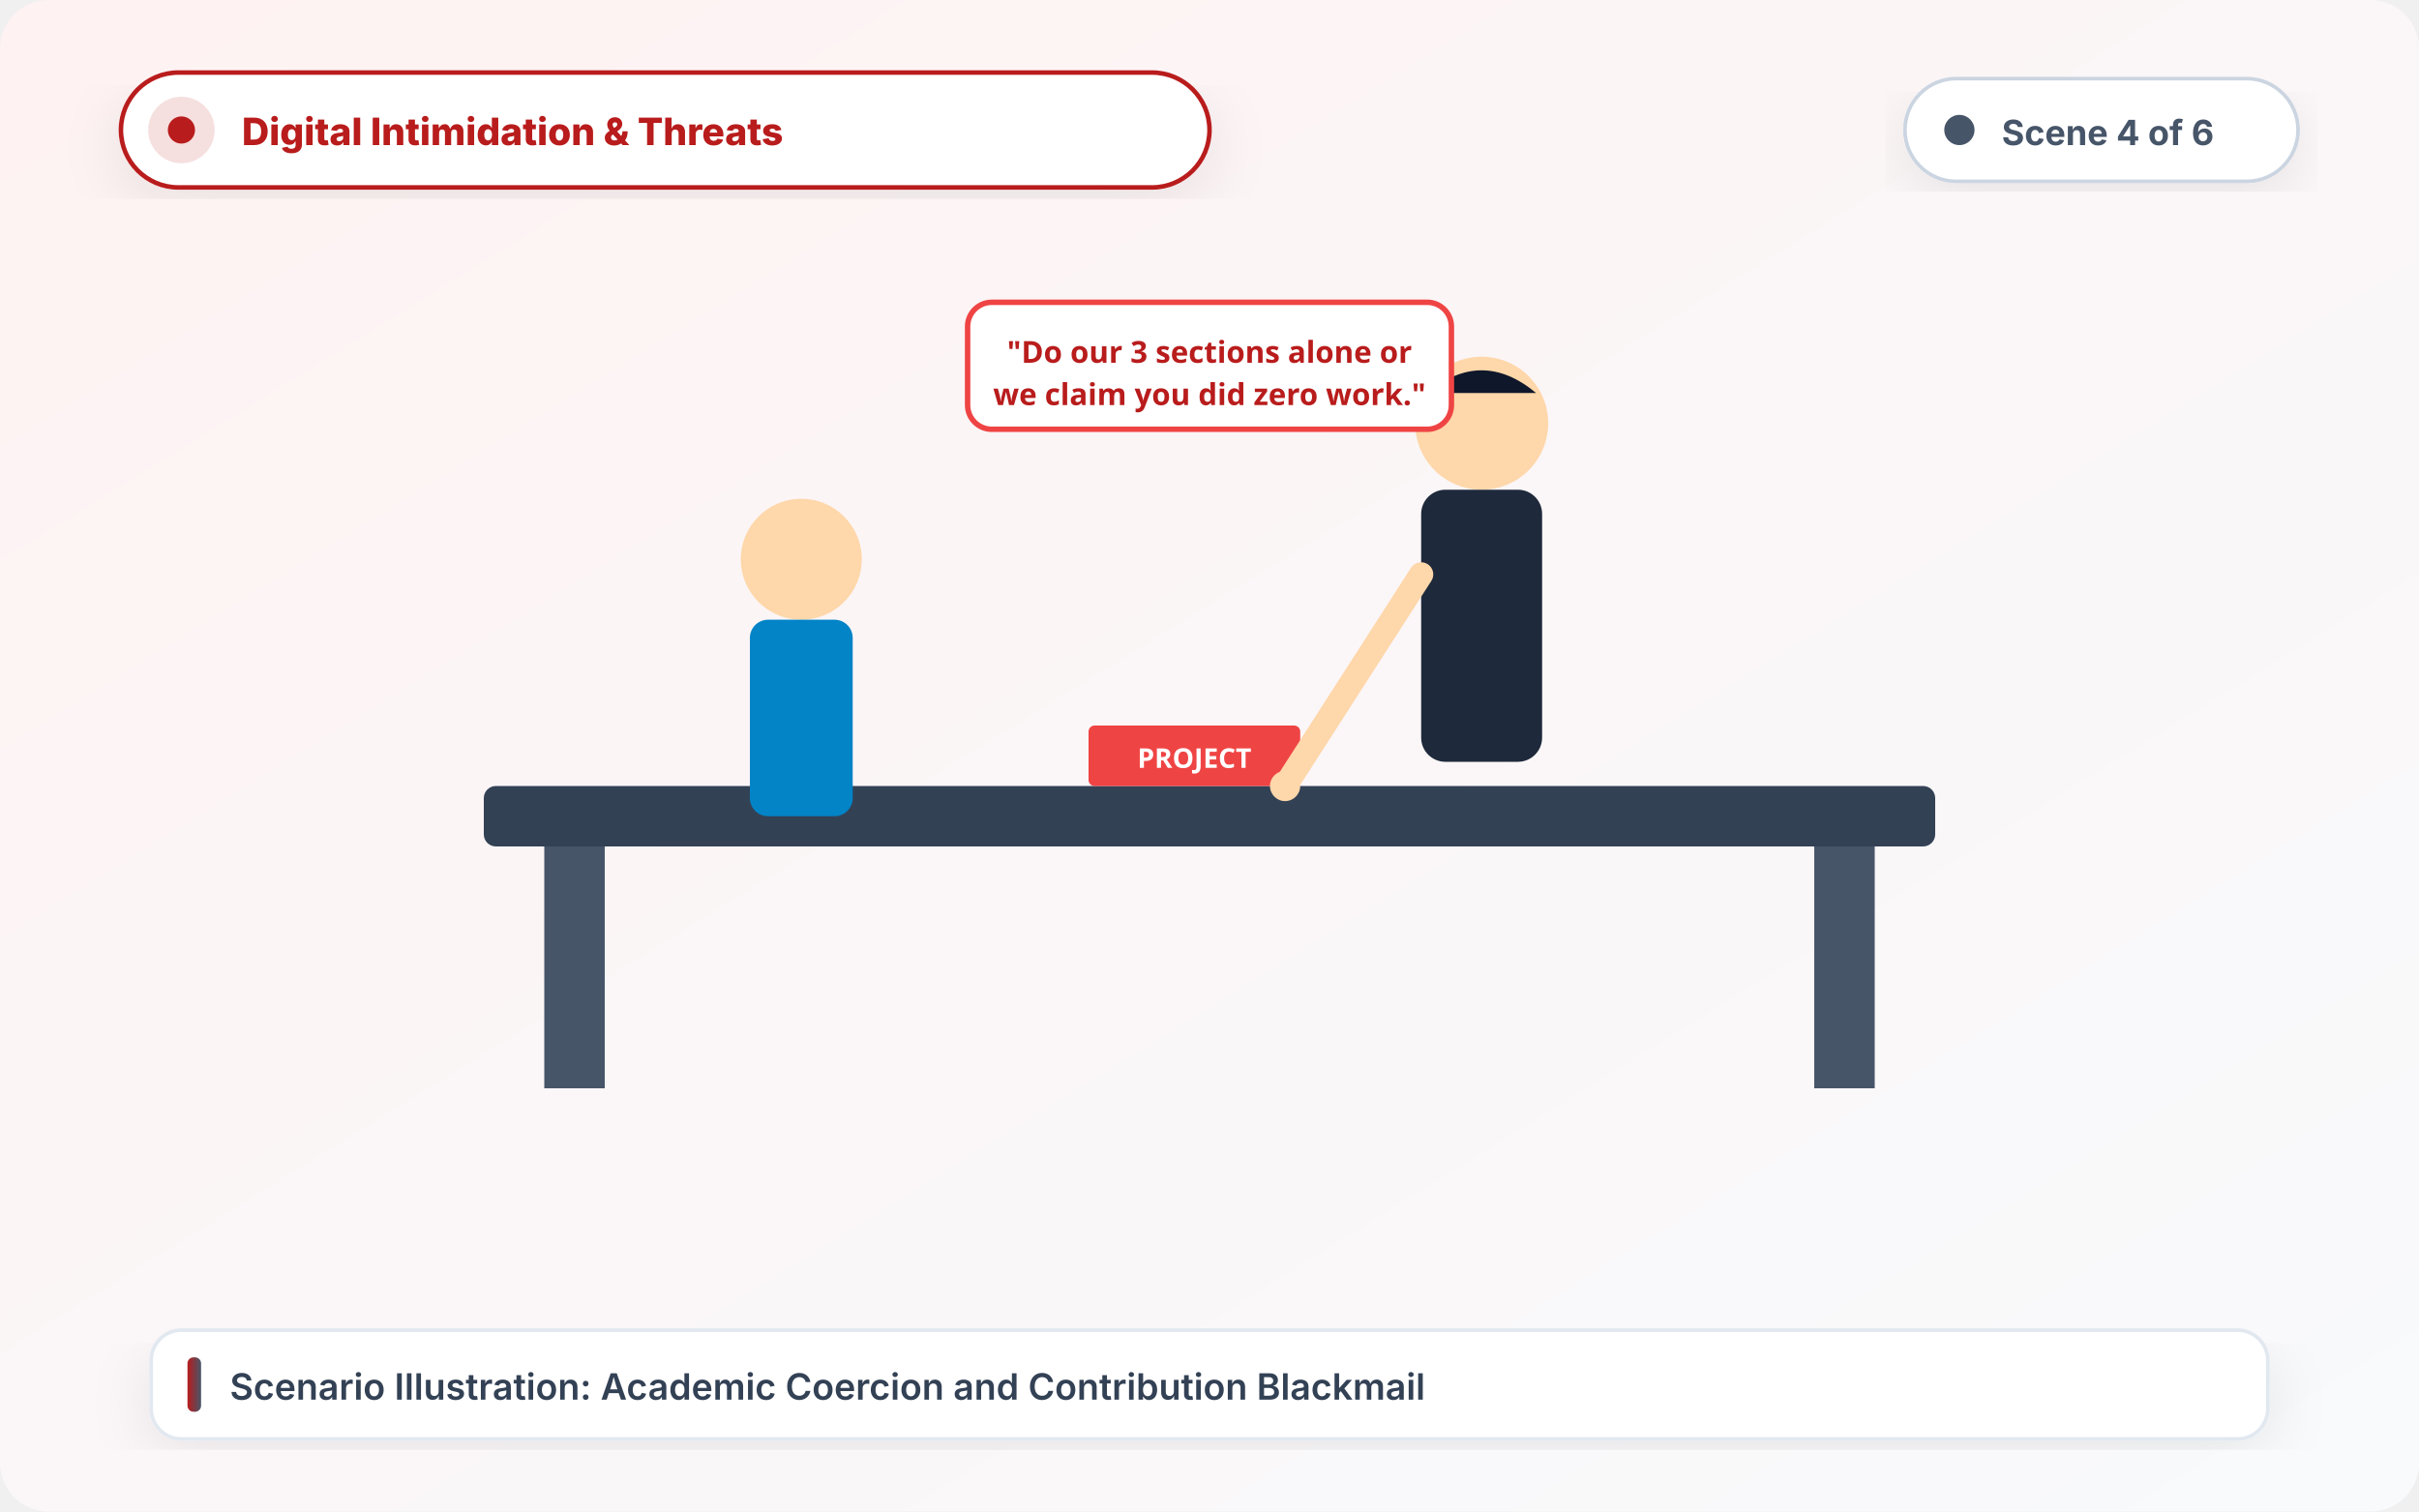
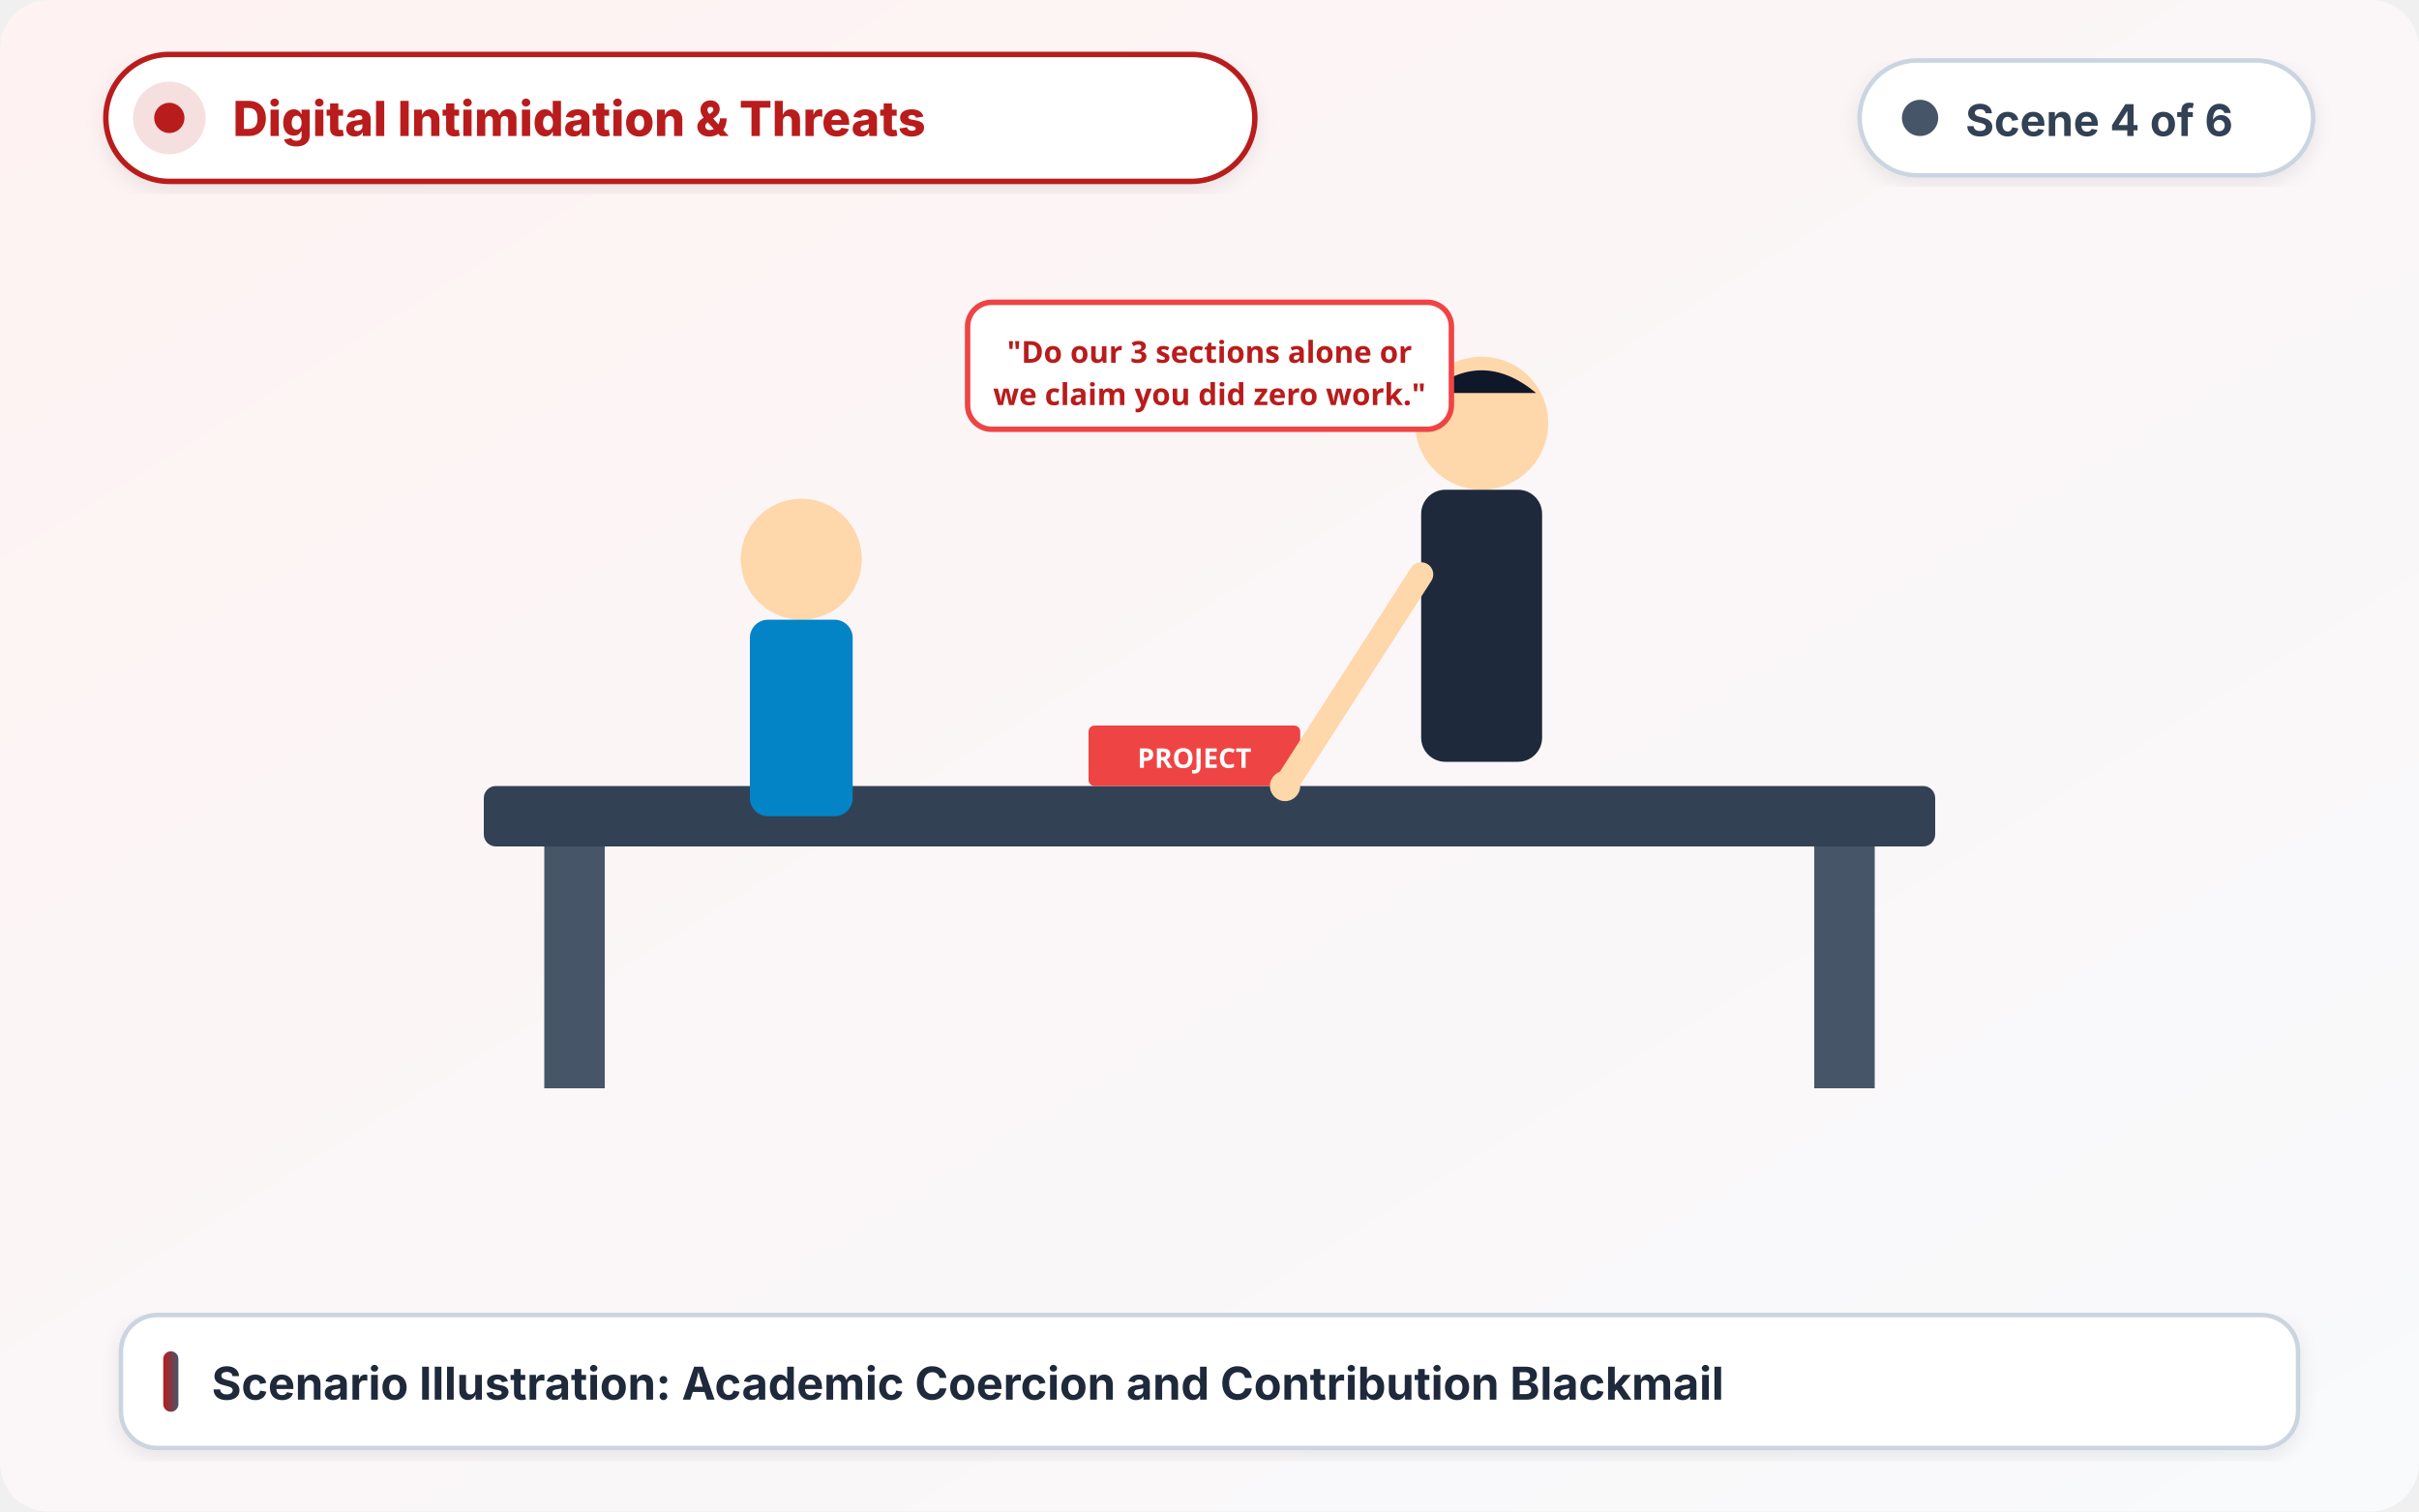
- <svg xmlns="http://www.w3.org/2000/svg" viewBox="0 0 800 500" width="100%" height="100%">
+ <svg xmlns="http://www.w3.org/2000/svg" viewBox="0 0 800 500" width="100%" height="100%" shape-rendering="geometricPrecision" text-rendering="geometricPrecision">
  <defs>
    <linearGradient id="bgGrad" x1="0%" y1="0%" x2="100%" y2="100%">
      <stop offset="0%" stop-color="#fef2f2" />
      <stop offset="100%" stop-color="#f8fafc" />
    </linearGradient>
    <linearGradient id="accentGrad" x1="0%" y1="0%" x2="100%" y2="0%">
      <stop offset="0%" stop-color="#b91c1c" />
      <stop offset="100%" stop-color="#475569" />
    </linearGradient>
    <filter id="shadow" x="-5%" y="-5%" width="110%" height="115%">
-       <feDropShadow dx="0" dy="6" stdDeviation="10" flood-color="#0f172a" flood-opacity="0.08" />
+       <feDropShadow dx="0" dy="2" stdDeviation="3" flood-color="#0f172a" flood-opacity="0.08" />
    </filter>
    <filter id="cardShadow" x="-8%" y="-8%" width="116%" height="120%">
-       <feDropShadow dx="0" dy="8" stdDeviation="12" flood-color="#0f172a" flood-opacity="0.12" />
+       <feDropShadow dx="0" dy="3" stdDeviation="4" flood-color="#0f172a" flood-opacity="0.10" />
    </filter>
    <filter id="softGlow" x="-15%" y="-15%" width="130%" height="130%">
-       <feDropShadow dx="0" dy="3" stdDeviation="6" flood-color="#b91c1c" flood-opacity="0.22" />
+       <feDropShadow dx="0" dy="2" stdDeviation="3" flood-color="#b91c1c" flood-opacity="0.18" />
    </filter>
  </defs>
  <rect width="800" height="500" rx="16" fill="url(#bgGrad)" />
-   <g transform="translate(40, 24)">
-     <rect x="0" y="0" width="360" height="38" rx="19" fill="#ffffff" stroke="#b91c1c" stroke-width="1.5" filter="url(#shadow)" />
-     <circle cx="20" cy="19" r="11" fill="#b91c1c" fill-opacity="0.14" />
-     <circle cx="20" cy="19" r="4.5" fill="#b91c1c" />
-     <text x="40" y="24" font-family="system-ui, -apple-system, sans-serif" font-size="12.5" font-weight="800" fill="#b91c1c">Digital Intimidation &amp; Threats</text>
+   <g transform="translate(35, 18)">
+     <rect x="0" y="0" width="380" height="42" rx="21" fill="#ffffff" stroke="#b91c1c" stroke-width="1.8" filter="url(#shadow)" />
+     <circle cx="21" cy="21" r="12" fill="#b91c1c" fill-opacity="0.14" />
+     <circle cx="21" cy="21" r="5" fill="#b91c1c" />
+     <text x="42" y="27" font-family="system-ui, -apple-system, sans-serif" font-size="16" font-weight="800" fill="#b91c1c">Digital Intimidation &amp; Threats</text>
  </g>
-   <g transform="translate(630, 26)">
-     <rect x="0" y="0" width="130" height="34" rx="17" fill="#ffffff" stroke="#cbd5e1" stroke-width="1.2" filter="url(#shadow)" />
-     <circle cx="18" cy="17" r="5" fill="#475569" />
-     <text x="32" y="22" font-family="system-ui, -apple-system, sans-serif" font-size="11.5" font-weight="700" fill="#475569">Scene 4 of 6</text>
+   <g transform="translate(615, 20)">
+     <rect x="0" y="0" width="150" height="38" rx="19" fill="#ffffff" stroke="#cbd5e1" stroke-width="1.5" filter="url(#shadow)" />
+     <circle cx="20" cy="19" r="6" fill="#475569" />
+     <text x="35" y="25" font-family="system-ui, -apple-system, sans-serif" font-size="14.5" font-weight="700" fill="#334155">Scene 4 of 6</text>
  </g>
  <rect x="160" y="260" width="480" height="20" rx="4" fill="#334155" />
  <rect x="180" y="280" width="20" height="80" fill="#475569" />
  <rect x="600" y="280" width="20" height="80" fill="#475569" />
  <rect x="360" y="240" width="70" height="20" rx="2" fill="#ef4444" />
  <text x="395" y="254" font-family="sans-serif" font-size="9" font-weight="700" fill="#ffffff" text-anchor="middle">PROJECT</text>
  <g transform="translate(240, 160)">
    <circle cx="25" cy="25" r="20" fill="#fed7aa" />
    <rect x="8" y="45" width="34" height="65" rx="6" fill="#0284c7" />
  </g>
  <g transform="translate(460, 110)">
    <circle cx="30" cy="30" r="22" fill="#fed7aa" />
    <path d="M12 20 Q30 5 48 20 Z" fill="#0f172a" />
    <rect x="10" y="52" width="40" height="90" rx="8" fill="#1e293b" />
    <line x1="10" y1="80" x2="-35" y2="150" stroke="#fed7aa" stroke-width="8" stroke-linecap="round" />
    <circle cx="-35" cy="150" r="5" fill="#fed7aa" />
    <rect x="-140" y="-10" width="160" height="42" rx="8" fill="#ffffff" stroke="#ef4444" stroke-width="1.8" />
    <text x="-60" y="10" font-family="sans-serif" font-size="10" font-weight="700" fill="#b91c1c" text-anchor="middle">"Do our 3 sections alone or</text>
    <text x="-60" y="24" font-family="sans-serif" font-size="10" font-weight="700" fill="#b91c1c" text-anchor="middle">we claim you did zero work."</text>
  </g>
-   <g transform="translate(50, 440)">
-     <rect x="0" y="0" width="700" height="36" rx="10" fill="#ffffff" fill-opacity="0.95" stroke="#e2e8f0" stroke-width="1.2" filter="url(#shadow)" />
-     <rect x="12" y="9" width="4.5" height="18" rx="2" fill="url(#accentGrad)" />
-     <text x="26" y="23" font-family="system-ui, -apple-system, sans-serif" font-size="12" font-weight="600" fill="#334155">
+   <g transform="translate(40, 435)">
+     <rect x="0" y="0" width="720" height="44" rx="12" fill="#ffffff" fill-opacity="0.95" stroke="#cbd5e1" stroke-width="1.5" filter="url(#shadow)" />
+     <rect x="14" y="12" width="5" height="20" rx="2.5" fill="url(#accentGrad)" />
+     <text x="30" y="28" font-family="system-ui, -apple-system, sans-serif" font-size="15" font-weight="700" fill="#1e293b">
      Scenario Illustration: Academic Coercion and Contribution Blackmail
    </text>
  </g>
</svg>
